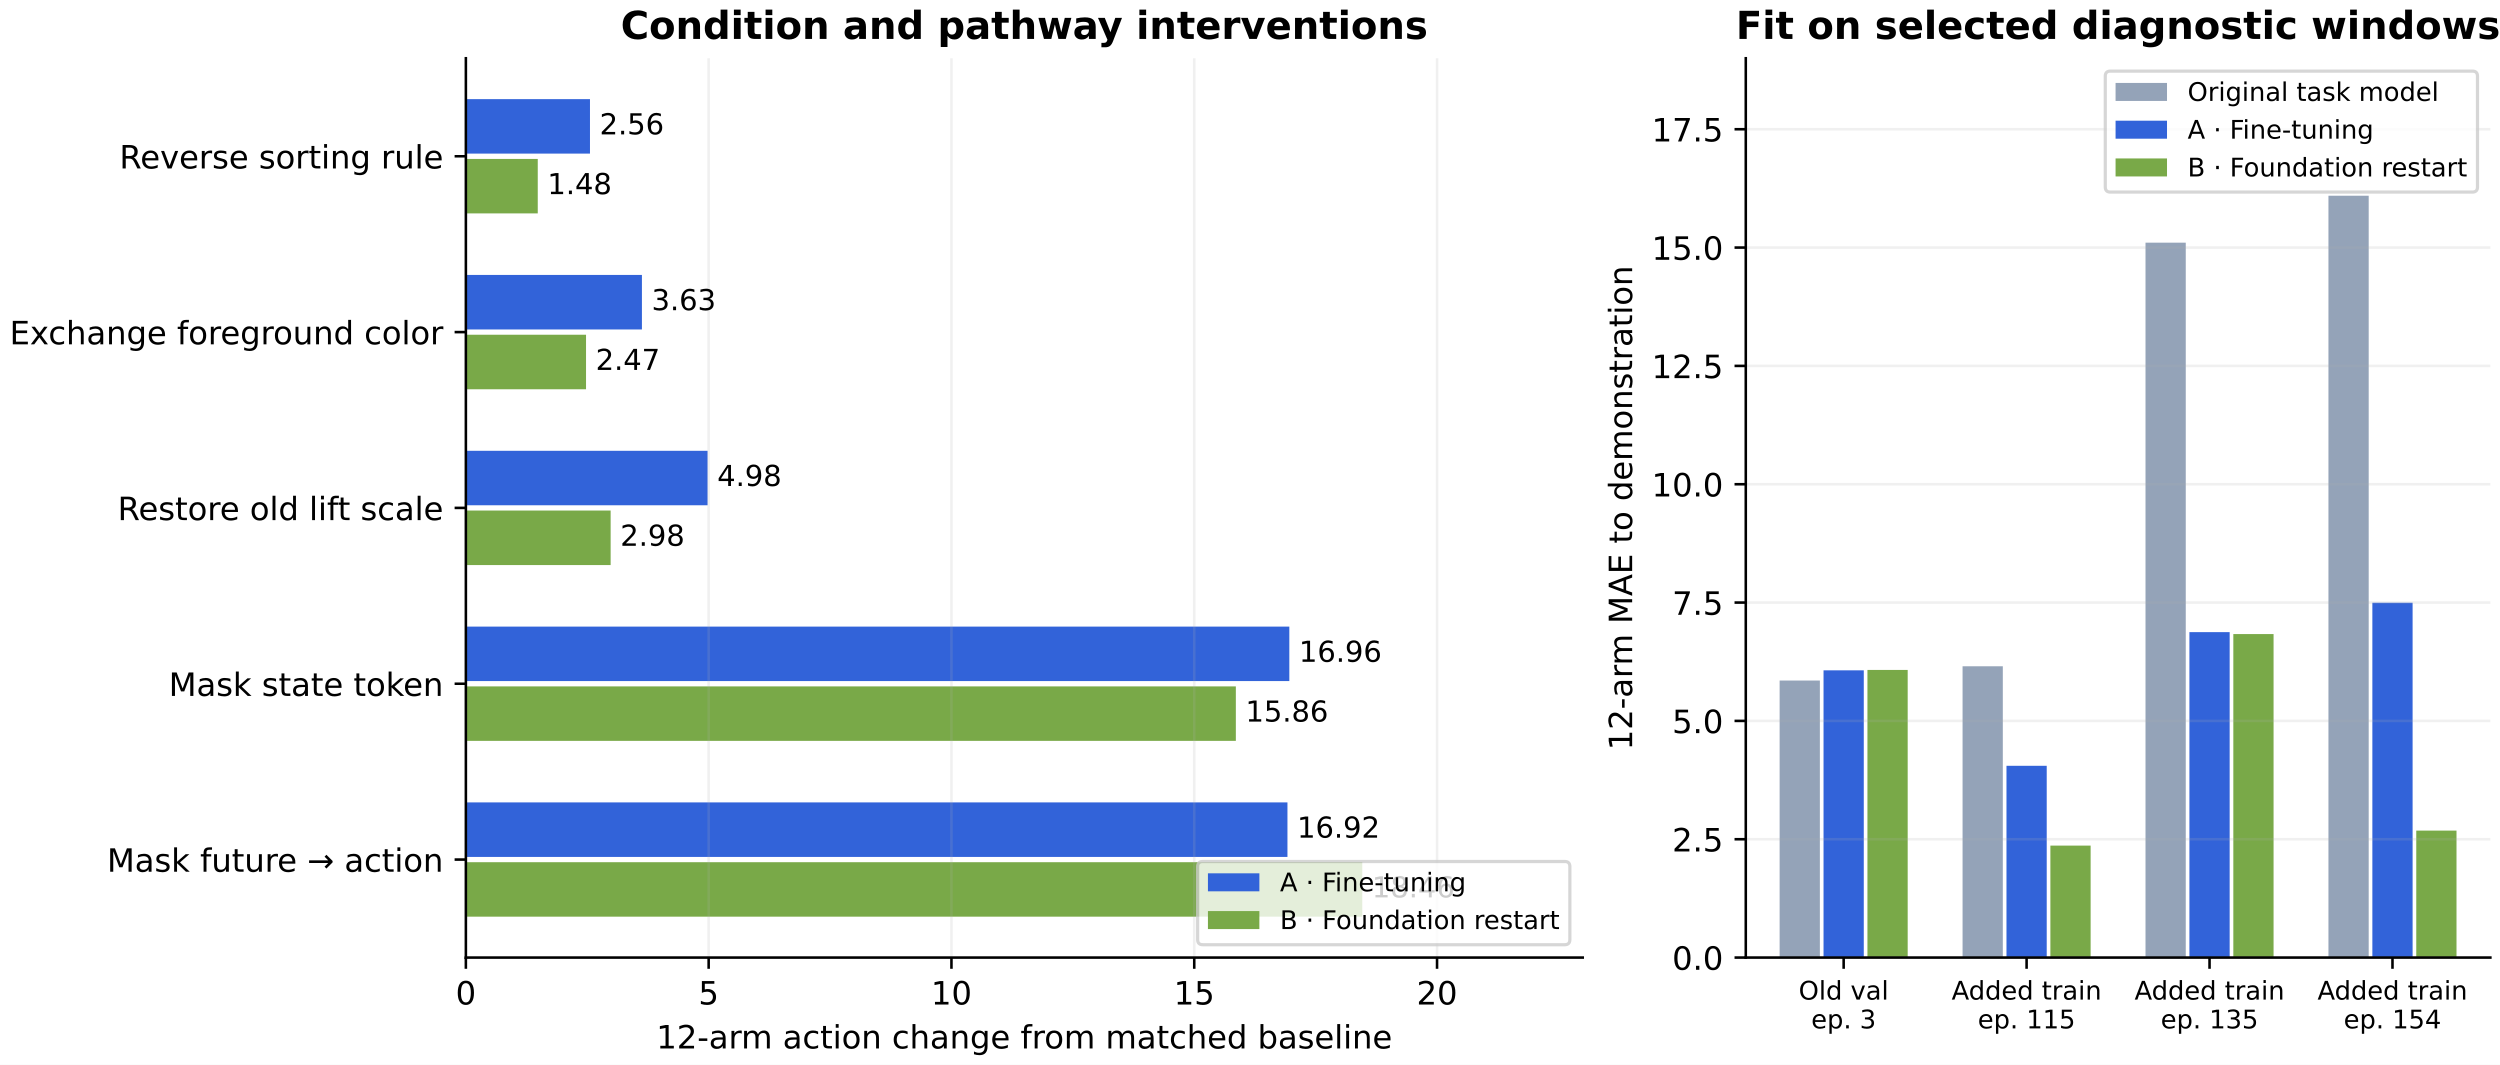
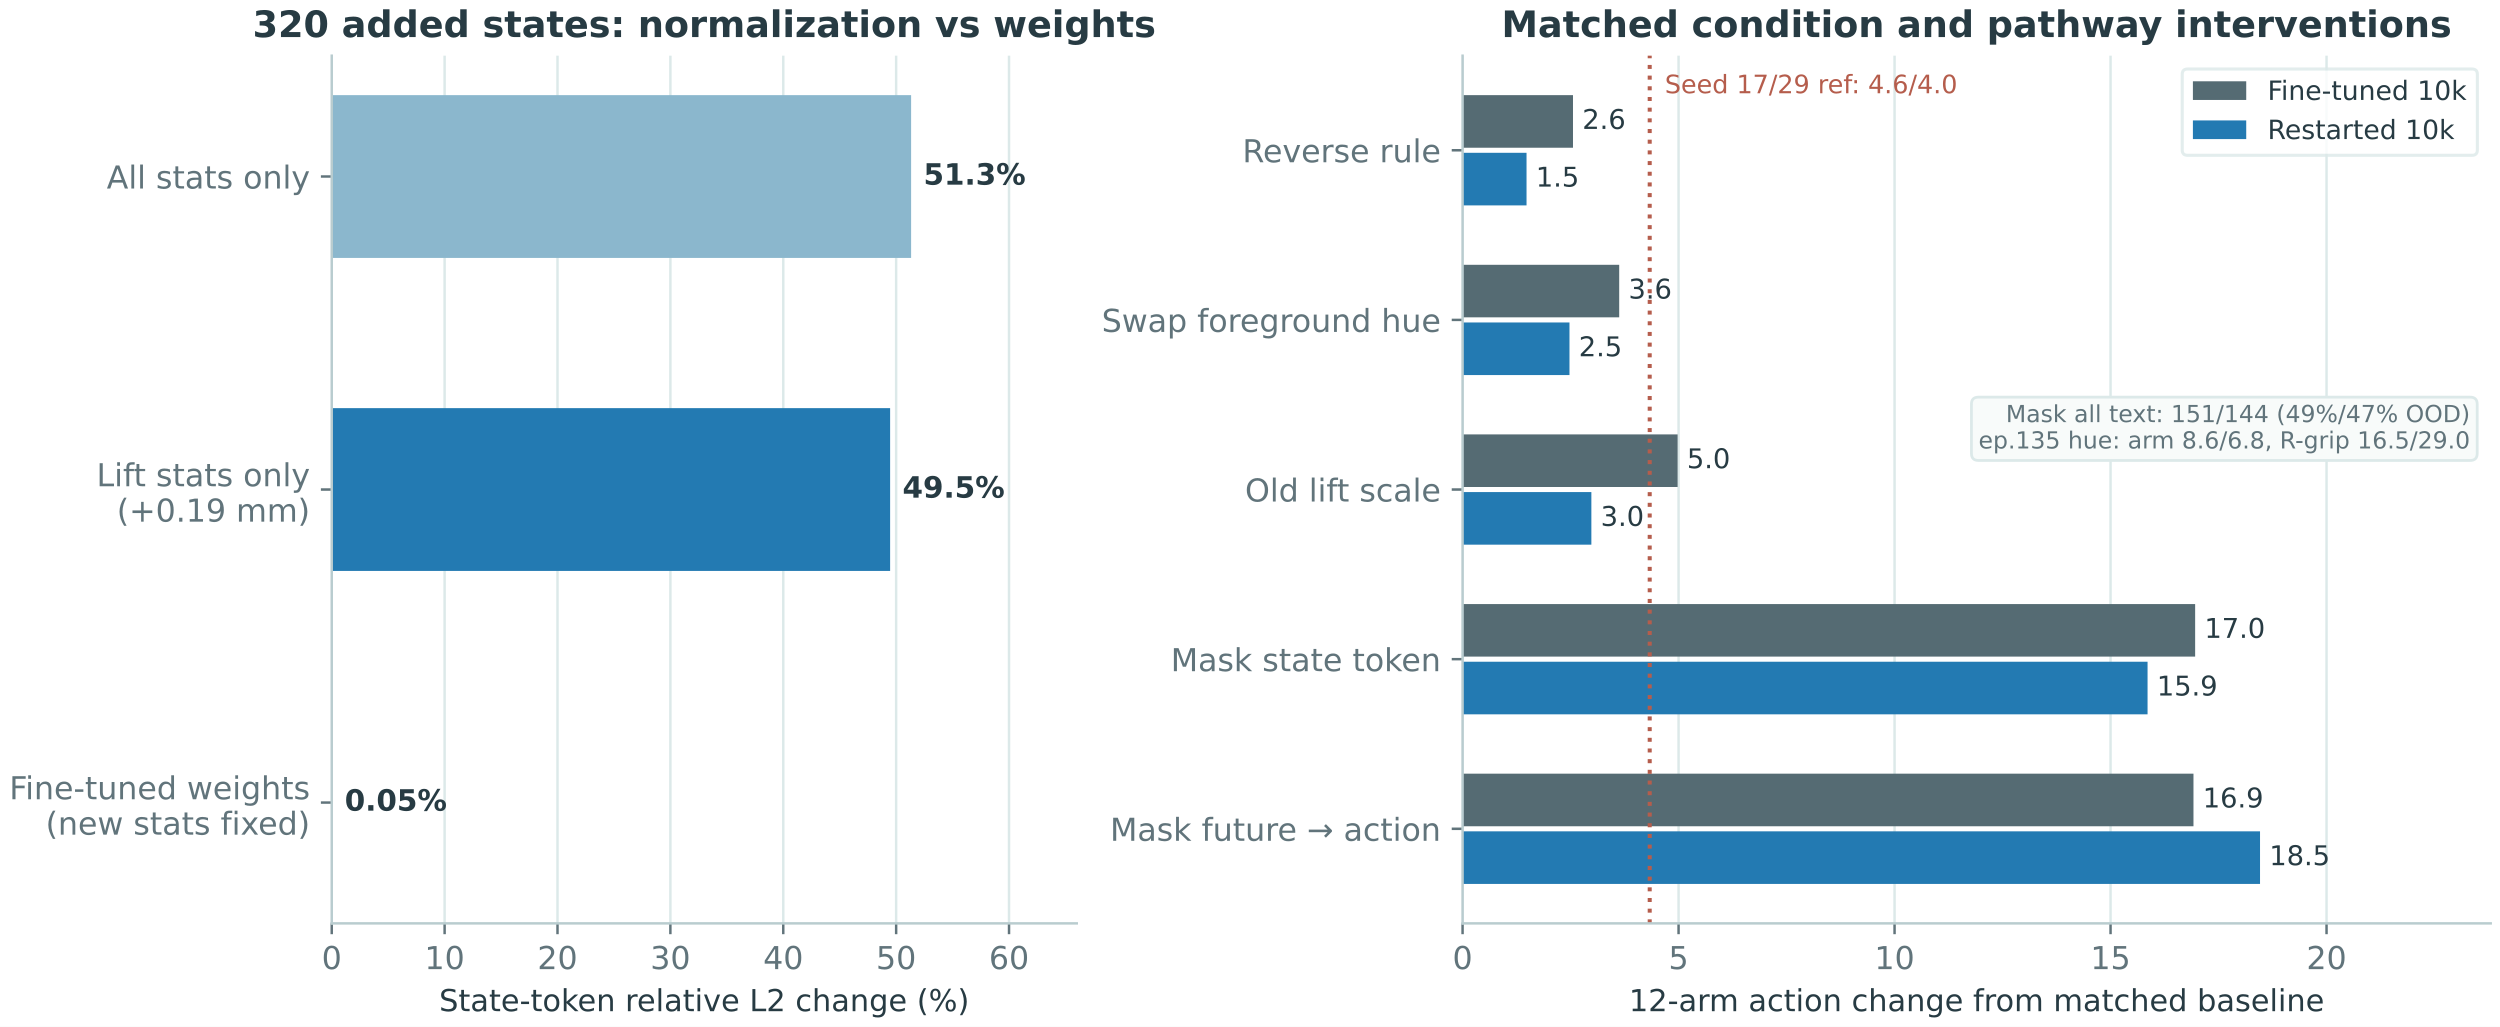
- <svg xmlns="http://www.w3.org/2000/svg" xmlns:xlink="http://www.w3.org/1999/xlink" width="777.6pt" height="331.2pt" viewBox="0 0 777.6 331.2" version="1.1">
+ <svg xmlns="http://www.w3.org/2000/svg" xmlns:xlink="http://www.w3.org/1999/xlink" width="806.4pt" height="331.2pt" viewBox="0 0 806.4 331.2" version="1.1">
  <defs>
    <style type="text/css">*{stroke-linejoin: round; stroke-linecap: butt}</style>
  </defs>
  <g id="figure_1">
    <g id="patch_1">
-       <path d="M 0 331.2  L 777.6 331.2  L 777.6 0  L 0 0  z " style="fill: #ffffff" />
+       <path d="M 0 331.2  L 806.4 331.2  L 806.4 0  L 0 0  z " style="fill: #ffffff" />
    </g>
    <g id="axes_1">
      <g id="patch_2">
-         <path d="M 144.902 297.844  L 492.289 297.844  L 492.289 18.118  L 144.902 18.118  z " style="fill: #ffffff" />
-       </g>
-       <g id="patch_3">
-         <path d="M 144.902 30.833  L 183.506 30.833  L 183.506 47.786  L 144.902 47.786  z " clip-path="url(#p7e2353324a)" style="fill: #3263d9" />
-       </g>
-       <g id="patch_4">
-         <path d="M 144.902 85.52  L 199.664 85.52  L 199.664 102.473  L 144.902 102.473  z " clip-path="url(#p7e2353324a)" style="fill: #3263d9" />
-       </g>
-       <g id="patch_5">
-         <path d="M 144.902 140.208  L 220.087 140.208  L 220.087 157.161  L 144.902 157.161  z " clip-path="url(#p7e2353324a)" style="fill: #3263d9" />
-       </g>
-       <g id="patch_6">
-         <path d="M 144.902 194.895  L 401.033 194.895  L 401.033 211.848  L 144.902 211.848  z " clip-path="url(#p7e2353324a)" style="fill: #3263d9" />
-       </g>
-       <g id="patch_7">
-         <path d="M 144.902 249.582  L 400.45 249.582  L 400.45 266.535  L 144.902 266.535  z " clip-path="url(#p7e2353324a)" style="fill: #3263d9" />
-       </g>
-       <g id="patch_8">
-         <path d="M 144.902 49.427  L 167.266 49.427  L 167.266 66.38  L 144.902 66.38  z " clip-path="url(#p7e2353324a)" style="fill: #79a948" />
-       </g>
-       <g id="patch_9">
-         <path d="M 144.902 104.114  L 182.279 104.114  L 182.279 121.067  L 144.902 121.067  z " clip-path="url(#p7e2353324a)" style="fill: #79a948" />
-       </g>
-       <g id="patch_10">
-         <path d="M 144.902 158.801  L 189.932 158.801  L 189.932 175.754  L 144.902 175.754  z " clip-path="url(#p7e2353324a)" style="fill: #79a948" />
-       </g>
-       <g id="patch_11">
-         <path d="M 144.902 213.488  L 384.398 213.488  L 384.398 230.442  L 144.902 230.442  z " clip-path="url(#p7e2353324a)" style="fill: #79a948" />
-       </g>
-       <g id="patch_12">
-         <path d="M 144.902 268.176  L 423.719 268.176  L 423.719 285.129  L 144.902 285.129  z " clip-path="url(#p7e2353324a)" style="fill: #79a948" />
+         <path d="M 107.005 297.844  L 347.318 297.844  L 347.318 17.966  L 107.005 17.966  z " style="fill: #ffffff" />
      </g>
      <g id="matplotlib.axis_1">
        <g id="xtick_1">
          <g id="line2d_1">
-             <path d="M 144.902 297.844  L 144.902 18.118  " clip-path="url(#p7e2353324a)" style="fill: none; stroke: #b0b0b0; stroke-opacity: 0.18; stroke-width: 0.8; stroke-linecap: square" />
+             <path d="M 107.005 297.844  L 107.005 17.966  " clip-path="url(#p0287f10026)" style="fill: none; stroke: #dce9e9; stroke-width: 0.8; stroke-linecap: square" />
          </g>
          <g id="line2d_2">
            <defs>
-               <path id="m58dc467df3" d="M 0 0  L 0 3.5  " style="stroke: #000000; stroke-width: 0.8" />
+               <path id="md376226e51" d="M 0 0  L 0 3.5  " style="stroke: #61747b; stroke-width: 0.8" />
            </defs>
            <g>
-               <use xlink:href="#m58dc467df3" x="144.902" y="297.844" style="stroke: #000000; stroke-width: 0.8" />
+               <use xlink:href="#md376226e51" x="107.005" y="297.844" style="fill: #61747b; stroke: #61747b; stroke-width: 0.8" />
            </g>
          </g>
          <g id="text_1">
-             <text style="font-size: 10px; font-family: 'DejaVu Sans'; text-anchor: middle" x="144.902" y="312.442" transform="rotate(-0 144.9018 312.4419)">0</text>
+             <text style="font-size: 10.2px; font-family: 'DejaVu Sans'; text-anchor: middle; fill: #61747b" x="107.005" y="312.594" transform="rotate(-0 107.0054 312.5939)">0</text>
          </g>
        </g>
        <g id="xtick_2">
          <g id="line2d_3">
-             <path d="M 220.421 297.844  L 220.421 18.118  " clip-path="url(#p7e2353324a)" style="fill: none; stroke: #b0b0b0; stroke-opacity: 0.18; stroke-width: 0.8; stroke-linecap: square" />
+             <path d="M 143.416 297.844  L 143.416 17.966  " clip-path="url(#p0287f10026)" style="fill: none; stroke: #dce9e9; stroke-width: 0.8; stroke-linecap: square" />
          </g>
          <g id="line2d_4">
            <g>
-               <use xlink:href="#m58dc467df3" x="220.421" y="297.844" style="stroke: #000000; stroke-width: 0.8" />
+               <use xlink:href="#md376226e51" x="143.416" y="297.844" style="fill: #61747b; stroke: #61747b; stroke-width: 0.8" />
            </g>
          </g>
          <g id="text_2">
-             <text style="font-size: 10px; font-family: 'DejaVu Sans'; text-anchor: middle" x="220.421" y="312.442" transform="rotate(-0 220.4207 312.4419)">5</text>
+             <text style="font-size: 10.2px; font-family: 'DejaVu Sans'; text-anchor: middle; fill: #61747b" x="143.416" y="312.594" transform="rotate(-0 143.4164 312.5939)">10</text>
          </g>
        </g>
        <g id="xtick_3">
          <g id="line2d_5">
-             <path d="M 295.94 297.844  L 295.94 18.118  " clip-path="url(#p7e2353324a)" style="fill: none; stroke: #b0b0b0; stroke-opacity: 0.18; stroke-width: 0.8; stroke-linecap: square" />
+             <path d="M 179.827 297.844  L 179.827 17.966  " clip-path="url(#p0287f10026)" style="fill: none; stroke: #dce9e9; stroke-width: 0.8; stroke-linecap: square" />
          </g>
          <g id="line2d_6">
            <g>
-               <use xlink:href="#m58dc467df3" x="295.94" y="297.844" style="stroke: #000000; stroke-width: 0.8" />
+               <use xlink:href="#md376226e51" x="179.827" y="297.844" style="fill: #61747b; stroke: #61747b; stroke-width: 0.8" />
            </g>
          </g>
          <g id="text_3">
-             <text style="font-size: 10px; font-family: 'DejaVu Sans'; text-anchor: middle" x="295.94" y="312.442" transform="rotate(-0 295.9396 312.4419)">10</text>
+             <text style="font-size: 10.2px; font-family: 'DejaVu Sans'; text-anchor: middle; fill: #61747b" x="179.827" y="312.594" transform="rotate(-0 179.8273 312.5939)">20</text>
          </g>
        </g>
        <g id="xtick_4">
          <g id="line2d_7">
-             <path d="M 371.458 297.844  L 371.458 18.118  " clip-path="url(#p7e2353324a)" style="fill: none; stroke: #b0b0b0; stroke-opacity: 0.18; stroke-width: 0.8; stroke-linecap: square" />
+             <path d="M 216.238 297.844  L 216.238 17.966  " clip-path="url(#p0287f10026)" style="fill: none; stroke: #dce9e9; stroke-width: 0.8; stroke-linecap: square" />
          </g>
          <g id="line2d_8">
            <g>
-               <use xlink:href="#m58dc467df3" x="371.458" y="297.844" style="stroke: #000000; stroke-width: 0.8" />
+               <use xlink:href="#md376226e51" x="216.238" y="297.844" style="fill: #61747b; stroke: #61747b; stroke-width: 0.8" />
            </g>
          </g>
          <g id="text_4">
-             <text style="font-size: 10px; font-family: 'DejaVu Sans'; text-anchor: middle" x="371.458" y="312.442" transform="rotate(-0 371.4585 312.4419)">15</text>
+             <text style="font-size: 10.2px; font-family: 'DejaVu Sans'; text-anchor: middle; fill: #61747b" x="216.238" y="312.594" transform="rotate(-0 216.2383 312.5939)">30</text>
          </g>
        </g>
        <g id="xtick_5">
          <g id="line2d_9">
-             <path d="M 446.977 297.844  L 446.977 18.118  " clip-path="url(#p7e2353324a)" style="fill: none; stroke: #b0b0b0; stroke-opacity: 0.18; stroke-width: 0.8; stroke-linecap: square" />
+             <path d="M 252.649 297.844  L 252.649 17.966  " clip-path="url(#p0287f10026)" style="fill: none; stroke: #dce9e9; stroke-width: 0.8; stroke-linecap: square" />
          </g>
          <g id="line2d_10">
            <g>
-               <use xlink:href="#m58dc467df3" x="446.977" y="297.844" style="stroke: #000000; stroke-width: 0.8" />
+               <use xlink:href="#md376226e51" x="252.649" y="297.844" style="fill: #61747b; stroke: #61747b; stroke-width: 0.8" />
            </g>
          </g>
          <g id="text_5">
-             <text style="font-size: 10px; font-family: 'DejaVu Sans'; text-anchor: middle" x="446.977" y="312.442" transform="rotate(-0 446.9774 312.4419)">20</text>
-           </g>
-         </g>
-         <g id="text_6">
-           <text style="font-size: 10px; font-family: 'DejaVu Sans'; text-anchor: middle" x="318.595" y="326.12" transform="rotate(-0 318.5953 326.1201)">12-arm action change from matched baseline</text>
+             <text style="font-size: 10.2px; font-family: 'DejaVu Sans'; text-anchor: middle; fill: #61747b" x="252.649" y="312.594" transform="rotate(-0 252.6493 312.5939)">40</text>
+           </g>
+         </g>
+         <g id="xtick_6">
+           <g id="line2d_11">
+             <path d="M 289.06 297.844  L 289.06 17.966  " clip-path="url(#p0287f10026)" style="fill: none; stroke: #dce9e9; stroke-width: 0.8; stroke-linecap: square" />
+           </g>
+           <g id="line2d_12">
+             <g>
+               <use xlink:href="#md376226e51" x="289.06" y="297.844" style="fill: #61747b; stroke: #61747b; stroke-width: 0.8" />
+             </g>
+           </g>
+           <g id="text_6">
+             <text style="font-size: 10.2px; font-family: 'DejaVu Sans'; text-anchor: middle; fill: #61747b" x="289.06" y="312.594" transform="rotate(-0 289.0602 312.5939)">50</text>
+           </g>
+         </g>
+         <g id="xtick_7">
+           <g id="line2d_13">
+             <path d="M 325.471 297.844  L 325.471 17.966  " clip-path="url(#p0287f10026)" style="fill: none; stroke: #dce9e9; stroke-width: 0.8; stroke-linecap: square" />
+           </g>
+           <g id="line2d_14">
+             <g>
+               <use xlink:href="#md376226e51" x="325.471" y="297.844" style="fill: #61747b; stroke: #61747b; stroke-width: 0.8" />
+             </g>
+           </g>
+           <g id="text_7">
+             <text style="font-size: 10.2px; font-family: 'DejaVu Sans'; text-anchor: middle; fill: #61747b" x="325.471" y="312.594" transform="rotate(-0 325.4712 312.5939)">60</text>
+           </g>
+         </g>
+         <g id="text_8">
+           <text style="font-size: 9.8px; font-family: 'DejaVu Sans'; text-anchor: middle; fill: #273b43" x="227.162" y="326.162" transform="rotate(-0 227.1616 326.1617)">State-token relative L2 change (%)</text>
        </g>
      </g>
      <g id="matplotlib.axis_2">
        <g id="ytick_1">
-           <g id="line2d_11">
+           <g id="line2d_15">
            <defs>
-               <path id="m3f014391e1" d="M 0 0  L -3.5 0  " style="stroke: #000000; stroke-width: 0.8" />
+               <path id="me3fcd1e3ad" d="M 0 0  L -3.5 0  " style="stroke: #61747b; stroke-width: 0.8" />
            </defs>
            <g>
-               <use xlink:href="#m3f014391e1" x="144.902" y="48.606" style="stroke: #000000; stroke-width: 0.8" />
-             </g>
-           </g>
-           <g id="text_7">
-             <text style="font-size: 10px; font-family: 'DejaVu Sans'; text-anchor: end" x="137.902" y="52.406" transform="rotate(-0 137.9018 52.40571)">Reverse sorting rule</text>
+               <use xlink:href="#me3fcd1e3ad" x="107.005" y="56.939" style="fill: #61747b; stroke: #61747b; stroke-width: 0.8" />
+             </g>
+           </g>
+           <g id="text_9">
+             <text style="font-size: 10.2px; font-family: 'DejaVu Sans'; text-anchor: end; fill: #61747b" x="100.005" y="60.814" transform="rotate(-0 100.0054 60.81439)">All stats only</text>
          </g>
        </g>
        <g id="ytick_2">
-           <g id="line2d_12">
-             <g>
-               <use xlink:href="#m3f014391e1" x="144.902" y="103.294" style="stroke: #000000; stroke-width: 0.8" />
-             </g>
-           </g>
-           <g id="text_8">
-             <text style="font-size: 10px; font-family: 'DejaVu Sans'; text-anchor: end" x="137.902" y="107.093" transform="rotate(-0 137.9018 107.0929)">Exchange foreground color</text>
+           <g id="line2d_16">
+             <g>
+               <use xlink:href="#me3fcd1e3ad" x="107.005" y="157.905" style="fill: #61747b; stroke: #61747b; stroke-width: 0.8" />
+             </g>
+           </g>
+           <g id="text_10">
+             <text style="font-size: 10.2px; font-family: 'DejaVu Sans'; fill: #61747b" transform="translate(31.14268 156.8443)">Lift stats only</text>
+             <text style="font-size: 10.2px; font-family: 'DejaVu Sans'; fill: #61747b" transform="translate(37.67546 168.2661)">(+0.19 mm)</text>
          </g>
        </g>
        <g id="ytick_3">
-           <g id="line2d_13">
-             <g>
-               <use xlink:href="#m3f014391e1" x="144.902" y="157.981" style="stroke: #000000; stroke-width: 0.8" />
-             </g>
-           </g>
-           <g id="text_9">
-             <text style="font-size: 10px; font-family: 'DejaVu Sans'; text-anchor: end" x="137.902" y="161.78" transform="rotate(-0 137.9018 161.7802)">Restore old lift scale</text>
-           </g>
-         </g>
-         <g id="ytick_4">
-           <g id="line2d_14">
-             <g>
-               <use xlink:href="#m3f014391e1" x="144.902" y="212.668" style="stroke: #000000; stroke-width: 0.8" />
-             </g>
-           </g>
-           <g id="text_10">
-             <text style="font-size: 10px; font-family: 'DejaVu Sans'; text-anchor: end" x="137.902" y="216.467" transform="rotate(-0 137.9018 216.4674)">Mask state token</text>
-           </g>
-         </g>
-         <g id="ytick_5">
-           <g id="line2d_15">
-             <g>
-               <use xlink:href="#m3f014391e1" x="144.902" y="267.355" style="stroke: #000000; stroke-width: 0.8" />
+           <g id="line2d_17">
+             <g>
+               <use xlink:href="#me3fcd1e3ad" x="107.005" y="258.871" style="fill: #61747b; stroke: #61747b; stroke-width: 0.8" />
            </g>
          </g>
          <g id="text_11">
-             <text style="font-size: 10px; font-family: 'DejaVu Sans'; text-anchor: end" x="137.902" y="271.155" transform="rotate(-0 137.9018 271.1546)">Mask future → action</text>
-           </g>
-         </g>
-       </g>
-       <g id="patch_13">
-         <path d="M 144.902 297.844  L 144.902 18.118  " style="fill: none; stroke: #000000; stroke-width: 0.8; stroke-linejoin: miter; stroke-linecap: square" />
-       </g>
-       <g id="patch_14">
-         <path d="M 144.902 297.844  L 492.289 297.844  " style="fill: none; stroke: #000000; stroke-width: 0.8; stroke-linejoin: miter; stroke-linecap: square" />
+             <text style="font-size: 10.2px; font-family: 'DejaVu Sans'; fill: #61747b" transform="translate(3.00024 257.8101)">Fine-tuned weights</text>
+             <text style="font-size: 10.2px; font-family: 'DejaVu Sans'; fill: #61747b" transform="translate(14.71111 269.2319)">(new stats fixed)</text>
+           </g>
+         </g>
+       </g>
+       <g id="patch_3">
+         <path d="M 107.005 30.688  L 293.887 30.688  L 293.887 83.19  L 107.005 83.19  z " clip-path="url(#p0287f10026)" style="fill: #8bb7cd" />
+       </g>
+       <g id="patch_4">
+         <path d="M 107.005 131.654  L 287.117 131.654  L 287.117 184.156  L 107.005 184.156  z " clip-path="url(#p0287f10026)" style="fill: #237ab2" />
+       </g>
+       <g id="patch_5">
+         <path d="M 107.005 232.62  L 107.197 232.62  L 107.197 285.122  L 107.005 285.122  z " clip-path="url(#p0287f10026)" style="fill: #95a8ae" />
+       </g>
+       <g id="patch_6">
+         <path d="M 107.005 297.844  L 107.005 17.966  " style="fill: none; stroke: #b9cccf; stroke-width: 0.8; stroke-linejoin: miter; stroke-linecap: square" />
+       </g>
+       <g id="patch_7">
+         <path d="M 107.005 297.844  L 347.318 297.844  " style="fill: none; stroke: #b9cccf; stroke-width: 0.8; stroke-linejoin: miter; stroke-linecap: square" />
      </g>
      <g id="text_12">
-         <text style="font-size: 9px; font-family: 'DejaVu Sans'; text-anchor: start" x="186.506" y="41.793" transform="rotate(-0 186.5065 41.7931)">2.56</text>
+         <text style="font-weight: 600; font-size: 9.5px; font-family: 'DejaVu Sans'; text-anchor: start; fill: #273b43" x="297.887" y="59.561" transform="rotate(-0 297.8868 59.56059)">51.3%</text>
      </g>
      <g id="text_13">
-         <text style="font-size: 9px; font-family: 'DejaVu Sans'; text-anchor: start" x="202.664" y="96.48" transform="rotate(-0 202.6643 96.48032)">3.63</text>
+         <text style="font-weight: 600; font-size: 9.5px; font-family: 'DejaVu Sans'; text-anchor: start; fill: #273b43" x="291.117" y="160.526" transform="rotate(-0 291.1168 160.5264)">49.5%</text>
      </g>
      <g id="text_14">
-         <text style="font-size: 9px; font-family: 'DejaVu Sans'; text-anchor: start" x="223.087" y="151.168" transform="rotate(-0 223.0873 151.1675)">4.98</text>
+         <text style="font-weight: 600; font-size: 9.5px; font-family: 'DejaVu Sans'; text-anchor: start; fill: #273b43" x="111.197" y="261.492" transform="rotate(-0 111.1971 261.4921)">0.05%</text>
      </g>
      <g id="text_15">
-         <text style="font-size: 9px; font-family: 'DejaVu Sans'; text-anchor: start" x="404.033" y="205.855" transform="rotate(-0 404.0334 205.8548)">16.96</text>
-       </g>
-       <g id="text_16">
-         <text style="font-size: 9px; font-family: 'DejaVu Sans'; text-anchor: start" x="403.45" y="260.542" transform="rotate(-0 403.4498 260.542)">16.92</text>
-       </g>
-       <g id="text_17">
-         <text style="font-size: 9px; font-family: 'DejaVu Sans'; text-anchor: start" x="170.266" y="60.387" transform="rotate(-0 170.2661 60.38676)">1.48</text>
-       </g>
-       <g id="text_18">
-         <text style="font-size: 9px; font-family: 'DejaVu Sans'; text-anchor: start" x="185.279" y="115.074" transform="rotate(-0 185.2795 115.074)">2.47</text>
-       </g>
-       <g id="text_19">
-         <text style="font-size: 9px; font-family: 'DejaVu Sans'; text-anchor: start" x="192.932" y="169.761" transform="rotate(-0 192.9316 169.7612)">2.98</text>
-       </g>
-       <g id="text_20">
-         <text style="font-size: 9px; font-family: 'DejaVu Sans'; text-anchor: start" x="387.398" y="224.448" transform="rotate(-0 387.3982 224.4484)">15.86</text>
-       </g>
-       <g id="text_21">
-         <text style="font-size: 9px; font-family: 'DejaVu Sans'; text-anchor: start" x="426.719" y="279.136" transform="rotate(-0 426.7195 279.1356)">18.46</text>
-       </g>
-       <g id="text_22">
-         <text style="font-weight: 600; font-size: 12px; font-family: 'DejaVu Sans'; text-anchor: middle" x="318.595" y="12.118" transform="rotate(-0 318.5953 12.11837)">Condition and pathway interventions</text>
-       </g>
-       <g id="legend_1">
-         <g id="patch_15">
-           <path d="M 374.116 293.844  L 486.689 293.844  Q 488.289 293.844 488.289 292.244  L 488.289 269.559  Q 488.289 267.959 486.689 267.959  L 374.116 267.959  Q 372.516 267.959 372.516 269.559  L 372.516 292.244  Q 372.516 293.844 374.116 293.844  z " style="fill: #ffffff; opacity: 0.8; stroke: #cccccc; stroke-linejoin: miter" />
-         </g>
-         <g id="patch_16">
-           <path d="M 375.716 277.237  L 391.716 277.237  L 391.716 271.637  L 375.716 271.637  z " style="fill: #3263d9" />
-         </g>
-         <g id="text_23">
-           <text style="font-size: 8px; font-family: 'DejaVu Sans'; text-anchor: start" x="398.116" y="277.237" transform="rotate(-0 398.1162 277.2373)">A · Fine-tuning</text>
-         </g>
-         <g id="patch_17">
-           <path d="M 375.716 288.98  L 391.716 288.98  L 391.716 283.38  L 375.716 283.38  z " style="fill: #79a948" />
-         </g>
-         <g id="text_24">
-           <text style="font-size: 8px; font-family: 'DejaVu Sans'; text-anchor: start" x="398.116" y="288.98" transform="rotate(-0 398.1162 288.9798)">B · Foundation restart</text>
-         </g>
+         <text style="font-weight: 600; font-size: 11.8px; font-family: 'DejaVu Sans'; text-anchor: middle; fill: #273b43" x="227.162" y="11.966" transform="rotate(-0 227.1616 11.9664)">320 added states: normalization vs weights</text>
      </g>
    </g>
    <g id="axes_2">
-       <g id="patch_18">
-         <path d="M 543.008 297.844  L 774.6 297.844  L 774.6 18.118  L 543.008 18.118  z " style="fill: #ffffff" />
-       </g>
-       <g id="patch_19">
-         <path d="M 553.535 297.844  L 566.054 297.844  L 566.054 211.681  L 553.535 211.681  z " clip-path="url(#pac7761ee1b)" style="fill: #94a3b8" />
-       </g>
-       <g id="patch_20">
-         <path d="M 610.437 297.844  L 622.956 297.844  L 622.956 207.238  L 610.437 207.238  z " clip-path="url(#pac7761ee1b)" style="fill: #94a3b8" />
-       </g>
-       <g id="patch_21">
-         <path d="M 667.339 297.844  L 679.858 297.844  L 679.858 75.47  L 667.339 75.47  z " clip-path="url(#pac7761ee1b)" style="fill: #94a3b8" />
-       </g>
-       <g id="patch_22">
-         <path d="M 724.241 297.844  L 736.76 297.844  L 736.76 60.875  L 724.241 60.875  z " clip-path="url(#pac7761ee1b)" style="fill: #94a3b8" />
-       </g>
-       <g id="patch_23">
-         <path d="M 567.192 297.844  L 579.71 297.844  L 579.71 208.503  L 567.192 208.503  z " clip-path="url(#pac7761ee1b)" style="fill: #3263d9" />
-       </g>
-       <g id="patch_24">
-         <path d="M 624.094 297.844  L 636.612 297.844  L 636.612 238.198  L 624.094 238.198  z " clip-path="url(#pac7761ee1b)" style="fill: #3263d9" />
-       </g>
-       <g id="patch_25">
-         <path d="M 680.996 297.844  L 693.514 297.844  L 693.514 196.621  L 680.996 196.621  z " clip-path="url(#pac7761ee1b)" style="fill: #3263d9" />
-       </g>
-       <g id="patch_26">
-         <path d="M 737.898 297.844  L 750.416 297.844  L 750.416 187.471  L 737.898 187.471  z " clip-path="url(#pac7761ee1b)" style="fill: #3263d9" />
-       </g>
-       <g id="patch_27">
-         <path d="M 580.848 297.844  L 593.367 297.844  L 593.367 208.373  L 580.848 208.373  z " clip-path="url(#pac7761ee1b)" style="fill: #79a948" />
-       </g>
-       <g id="patch_28">
-         <path d="M 637.75 297.844  L 650.269 297.844  L 650.269 263.016  L 637.75 263.016  z " clip-path="url(#pac7761ee1b)" style="fill: #79a948" />
-       </g>
-       <g id="patch_29">
-         <path d="M 694.652 297.844  L 707.171 297.844  L 707.171 197.214  L 694.652 197.214  z " clip-path="url(#pac7761ee1b)" style="fill: #79a948" />
-       </g>
-       <g id="patch_30">
-         <path d="M 751.554 297.844  L 764.073 297.844  L 764.073 258.355  L 751.554 258.355  z " clip-path="url(#pac7761ee1b)" style="fill: #79a948" />
+       <g id="patch_8">
+         <path d="M 471.769 297.844  L 803.4 297.844  L 803.4 17.966  L 471.769 17.966  z " style="fill: #ffffff" />
      </g>
      <g id="matplotlib.axis_3">
-         <g id="xtick_6">
-           <g id="line2d_16">
-             <g>
-               <use xlink:href="#m58dc467df3" x="573.451" y="297.844" style="stroke: #000000; stroke-width: 0.8" />
-             </g>
-           </g>
-           <g id="text_25">
-             <text style="font-size: 8px; font-family: 'DejaVu Sans'" transform="translate(559.4504 310.9223)">Old val</text>
-             <text style="font-size: 8px; font-family: 'DejaVu Sans'" transform="translate(563.3629 319.8805)">ep. 3</text>
-           </g>
-         </g>
-         <g id="xtick_7">
-           <g id="line2d_17">
-             <g>
-               <use xlink:href="#m58dc467df3" x="630.353" y="297.844" style="stroke: #000000; stroke-width: 0.8" />
-             </g>
-           </g>
-           <g id="text_26">
-             <text style="font-size: 8px; font-family: 'DejaVu Sans'" transform="translate(607.0262 310.9223)">Added train</text>
-             <text style="font-size: 8px; font-family: 'DejaVu Sans'" transform="translate(615.175 319.8805)">ep. 115</text>
-           </g>
-         </g>
        <g id="xtick_8">
          <g id="line2d_18">
-             <g>
-               <use xlink:href="#m58dc467df3" x="687.255" y="297.844" style="stroke: #000000; stroke-width: 0.8" />
-             </g>
-           </g>
-           <g id="text_27">
-             <text style="font-size: 8px; font-family: 'DejaVu Sans'" transform="translate(663.9283 310.9223)">Added train</text>
-             <text style="font-size: 8px; font-family: 'DejaVu Sans'" transform="translate(672.077 319.8805)">ep. 135</text>
+             <path d="M 471.769 297.844  L 471.769 17.966  " clip-path="url(#p3d9e2460e8)" style="fill: none; stroke: #dce9e9; stroke-width: 0.8; stroke-linecap: square" />
+           </g>
+           <g id="line2d_19">
+             <g>
+               <use xlink:href="#md376226e51" x="471.769" y="297.844" style="fill: #61747b; stroke: #61747b; stroke-width: 0.8" />
+             </g>
+           </g>
+           <g id="text_16">
+             <text style="font-size: 10.2px; font-family: 'DejaVu Sans'; text-anchor: middle; fill: #61747b" x="471.769" y="312.594" transform="rotate(-0 471.7688 312.5939)">0</text>
          </g>
        </g>
        <g id="xtick_9">
-           <g id="line2d_19">
-             <g>
-               <use xlink:href="#m58dc467df3" x="744.157" y="297.844" style="stroke: #000000; stroke-width: 0.8" />
-             </g>
-           </g>
-           <g id="text_28">
-             <text style="font-size: 8px; font-family: 'DejaVu Sans'" transform="translate(720.8303 310.9223)">Added train</text>
-             <text style="font-size: 8px; font-family: 'DejaVu Sans'" transform="translate(728.979 319.8805)">ep. 154</text>
-           </g>
+           <g id="line2d_20">
+             <path d="M 541.439 297.844  L 541.439 17.966  " clip-path="url(#p3d9e2460e8)" style="fill: none; stroke: #dce9e9; stroke-width: 0.8; stroke-linecap: square" />
+           </g>
+           <g id="line2d_21">
+             <g>
+               <use xlink:href="#md376226e51" x="541.439" y="297.844" style="fill: #61747b; stroke: #61747b; stroke-width: 0.8" />
+             </g>
+           </g>
+           <g id="text_17">
+             <text style="font-size: 10.2px; font-family: 'DejaVu Sans'; text-anchor: middle; fill: #61747b" x="541.439" y="312.594" transform="rotate(-0 541.4391 312.5939)">5</text>
+           </g>
+         </g>
+         <g id="xtick_10">
+           <g id="line2d_22">
+             <path d="M 611.11 297.844  L 611.11 17.966  " clip-path="url(#p3d9e2460e8)" style="fill: none; stroke: #dce9e9; stroke-width: 0.8; stroke-linecap: square" />
+           </g>
+           <g id="line2d_23">
+             <g>
+               <use xlink:href="#md376226e51" x="611.11" y="297.844" style="fill: #61747b; stroke: #61747b; stroke-width: 0.8" />
+             </g>
+           </g>
+           <g id="text_18">
+             <text style="font-size: 10.2px; font-family: 'DejaVu Sans'; text-anchor: middle; fill: #61747b" x="611.11" y="312.594" transform="rotate(-0 611.1095 312.5939)">10</text>
+           </g>
+         </g>
+         <g id="xtick_11">
+           <g id="line2d_24">
+             <path d="M 680.78 297.844  L 680.78 17.966  " clip-path="url(#p3d9e2460e8)" style="fill: none; stroke: #dce9e9; stroke-width: 0.8; stroke-linecap: square" />
+           </g>
+           <g id="line2d_25">
+             <g>
+               <use xlink:href="#md376226e51" x="680.78" y="297.844" style="fill: #61747b; stroke: #61747b; stroke-width: 0.8" />
+             </g>
+           </g>
+           <g id="text_19">
+             <text style="font-size: 10.2px; font-family: 'DejaVu Sans'; text-anchor: middle; fill: #61747b" x="680.78" y="312.594" transform="rotate(-0 680.7799 312.5939)">15</text>
+           </g>
+         </g>
+         <g id="xtick_12">
+           <g id="line2d_26">
+             <path d="M 750.45 297.844  L 750.45 17.966  " clip-path="url(#p3d9e2460e8)" style="fill: none; stroke: #dce9e9; stroke-width: 0.8; stroke-linecap: square" />
+           </g>
+           <g id="line2d_27">
+             <g>
+               <use xlink:href="#md376226e51" x="750.45" y="297.844" style="fill: #61747b; stroke: #61747b; stroke-width: 0.8" />
+             </g>
+           </g>
+           <g id="text_20">
+             <text style="font-size: 10.2px; font-family: 'DejaVu Sans'; text-anchor: middle; fill: #61747b" x="750.45" y="312.594" transform="rotate(-0 750.4503 312.5939)">20</text>
+           </g>
+         </g>
+         <g id="text_21">
+           <text style="font-size: 9.8px; font-family: 'DejaVu Sans'; text-anchor: middle; fill: #273b43" x="637.584" y="326.162" transform="rotate(-0 637.5843 326.1617)">12-arm action change from matched baseline</text>
        </g>
      </g>
      <g id="matplotlib.axis_4">
+         <g id="ytick_4">
+           <g id="line2d_28">
+             <g>
+               <use xlink:href="#me3fcd1e3ad" x="471.769" y="48.471" style="fill: #61747b; stroke: #61747b; stroke-width: 0.8" />
+             </g>
+           </g>
+           <g id="text_22">
+             <text style="font-size: 10.2px; font-family: 'DejaVu Sans'; text-anchor: end; fill: #61747b" x="464.769" y="52.346" transform="rotate(-0 464.7688 52.34629)">Reverse rule</text>
+           </g>
+         </g>
+         <g id="ytick_5">
+           <g id="line2d_29">
+             <g>
+               <use xlink:href="#me3fcd1e3ad" x="471.769" y="103.188" style="fill: #61747b; stroke: #61747b; stroke-width: 0.8" />
+             </g>
+           </g>
+           <g id="text_23">
+             <text style="font-size: 10.2px; font-family: 'DejaVu Sans'; text-anchor: end; fill: #61747b" x="464.769" y="107.063" transform="rotate(-0 464.7688 107.0632)">Swap foreground hue</text>
+           </g>
+         </g>
        <g id="ytick_6">
-           <g id="line2d_20">
-             <path d="M 543.008 297.844  L 774.6 297.844  " clip-path="url(#pac7761ee1b)" style="fill: none; stroke: #b0b0b0; stroke-opacity: 0.18; stroke-width: 0.8; stroke-linecap: square" />
-           </g>
-           <g id="line2d_21">
-             <g>
-               <use xlink:href="#m3f014391e1" x="543.008" y="297.844" style="stroke: #000000; stroke-width: 0.8" />
-             </g>
-           </g>
-           <g id="text_29">
-             <text style="font-size: 10px; font-family: 'DejaVu Sans'; text-anchor: end" x="536.008" y="301.643" transform="rotate(-0 536.0085 301.6427)">0.0</text>
+           <g id="line2d_30">
+             <g>
+               <use xlink:href="#me3fcd1e3ad" x="471.769" y="157.905" style="fill: #61747b; stroke: #61747b; stroke-width: 0.8" />
+             </g>
+           </g>
+           <g id="text_24">
+             <text style="font-size: 10.2px; font-family: 'DejaVu Sans'; text-anchor: end; fill: #61747b" x="464.769" y="161.78" transform="rotate(-0 464.7688 161.7802)">Old lift scale</text>
          </g>
        </g>
        <g id="ytick_7">
-           <g id="line2d_22">
-             <path d="M 543.008 261.038  L 774.6 261.038  " clip-path="url(#pac7761ee1b)" style="fill: none; stroke: #b0b0b0; stroke-opacity: 0.18; stroke-width: 0.8; stroke-linecap: square" />
-           </g>
-           <g id="line2d_23">
-             <g>
-               <use xlink:href="#m3f014391e1" x="543.008" y="261.038" style="stroke: #000000; stroke-width: 0.8" />
-             </g>
-           </g>
-           <g id="text_30">
-             <text style="font-size: 10px; font-family: 'DejaVu Sans'; text-anchor: end" x="536.008" y="264.837" transform="rotate(-0 536.0085 264.8368)">2.5</text>
+           <g id="line2d_31">
+             <g>
+               <use xlink:href="#me3fcd1e3ad" x="471.769" y="212.622" style="fill: #61747b; stroke: #61747b; stroke-width: 0.8" />
+             </g>
+           </g>
+           <g id="text_25">
+             <text style="font-size: 10.2px; font-family: 'DejaVu Sans'; text-anchor: end; fill: #61747b" x="464.769" y="216.497" transform="rotate(-0 464.7688 216.4971)">Mask state token</text>
          </g>
        </g>
        <g id="ytick_8">
-           <g id="line2d_24">
-             <path d="M 543.008 224.232  L 774.6 224.232  " clip-path="url(#pac7761ee1b)" style="fill: none; stroke: #b0b0b0; stroke-opacity: 0.18; stroke-width: 0.8; stroke-linecap: square" />
-           </g>
-           <g id="line2d_25">
-             <g>
-               <use xlink:href="#m3f014391e1" x="543.008" y="224.232" style="stroke: #000000; stroke-width: 0.8" />
-             </g>
-           </g>
-           <g id="text_31">
-             <text style="font-size: 10px; font-family: 'DejaVu Sans'; text-anchor: end" x="536.008" y="228.031" transform="rotate(-0 536.0085 228.0308)">5.0</text>
-           </g>
-         </g>
-         <g id="ytick_9">
-           <g id="line2d_26">
-             <path d="M 543.008 187.426  L 774.6 187.426  " clip-path="url(#pac7761ee1b)" style="fill: none; stroke: #b0b0b0; stroke-opacity: 0.18; stroke-width: 0.8; stroke-linecap: square" />
-           </g>
-           <g id="line2d_27">
-             <g>
-               <use xlink:href="#m3f014391e1" x="543.008" y="187.426" style="stroke: #000000; stroke-width: 0.8" />
-             </g>
-           </g>
-           <g id="text_32">
-             <text style="font-size: 10px; font-family: 'DejaVu Sans'; text-anchor: end" x="536.008" y="191.225" transform="rotate(-0 536.0085 191.2249)">7.5</text>
-           </g>
-         </g>
-         <g id="ytick_10">
-           <g id="line2d_28">
-             <path d="M 543.008 150.62  L 774.6 150.62  " clip-path="url(#pac7761ee1b)" style="fill: none; stroke: #b0b0b0; stroke-opacity: 0.18; stroke-width: 0.8; stroke-linecap: square" />
-           </g>
-           <g id="line2d_29">
-             <g>
-               <use xlink:href="#m3f014391e1" x="543.008" y="150.62" style="stroke: #000000; stroke-width: 0.8" />
-             </g>
-           </g>
-           <g id="text_33">
-             <text style="font-size: 10px; font-family: 'DejaVu Sans'; text-anchor: end" x="536.008" y="154.419" transform="rotate(-0 536.0085 154.419)">10.0</text>
-           </g>
-         </g>
-         <g id="ytick_11">
-           <g id="line2d_30">
-             <path d="M 543.008 113.814  L 774.6 113.814  " clip-path="url(#pac7761ee1b)" style="fill: none; stroke: #b0b0b0; stroke-opacity: 0.18; stroke-width: 0.8; stroke-linecap: square" />
-           </g>
-           <g id="line2d_31">
-             <g>
-               <use xlink:href="#m3f014391e1" x="543.008" y="113.814" style="stroke: #000000; stroke-width: 0.8" />
-             </g>
-           </g>
-           <g id="text_34">
-             <text style="font-size: 10px; font-family: 'DejaVu Sans'; text-anchor: end" x="536.008" y="117.613" transform="rotate(-0 536.0085 117.613)">12.5</text>
-           </g>
-         </g>
-         <g id="ytick_12">
          <g id="line2d_32">
-             <path d="M 543.008 77.008  L 774.6 77.008  " clip-path="url(#pac7761ee1b)" style="fill: none; stroke: #b0b0b0; stroke-opacity: 0.18; stroke-width: 0.8; stroke-linecap: square" />
-           </g>
-           <g id="line2d_33">
-             <g>
-               <use xlink:href="#m3f014391e1" x="543.008" y="77.008" style="stroke: #000000; stroke-width: 0.8" />
-             </g>
-           </g>
-           <g id="text_35">
-             <text style="font-size: 10px; font-family: 'DejaVu Sans'; text-anchor: end" x="536.008" y="80.807" transform="rotate(-0 536.0085 80.80709)">15.0</text>
-           </g>
-         </g>
-         <g id="ytick_13">
-           <g id="line2d_34">
-             <path d="M 543.008 40.202  L 774.6 40.202  " clip-path="url(#pac7761ee1b)" style="fill: none; stroke: #b0b0b0; stroke-opacity: 0.18; stroke-width: 0.8; stroke-linecap: square" />
-           </g>
-           <g id="line2d_35">
-             <g>
-               <use xlink:href="#m3f014391e1" x="543.008" y="40.202" style="stroke: #000000; stroke-width: 0.8" />
-             </g>
-           </g>
-           <g id="text_36">
-             <text style="font-size: 10px; font-family: 'DejaVu Sans'; text-anchor: end" x="536.008" y="44.001" transform="rotate(-0 536.0085 44.00115)">17.5</text>
-           </g>
-         </g>
-         <g id="text_37">
-           <text style="font-size: 10px; font-family: 'DejaVu Sans'; text-anchor: middle" x="507.663" y="157.981" transform="rotate(-90 507.6632 157.9809)">12-arm MAE to demonstration</text>
-         </g>
-       </g>
-       <g id="patch_31">
-         <path d="M 543.008 297.844  L 543.008 18.118  " style="fill: none; stroke: #000000; stroke-width: 0.8; stroke-linejoin: miter; stroke-linecap: square" />
-       </g>
-       <g id="patch_32">
-         <path d="M 543.008 297.844  L 774.6 297.844  " style="fill: none; stroke: #000000; stroke-width: 0.8; stroke-linejoin: miter; stroke-linecap: square" />
+             <g>
+               <use xlink:href="#me3fcd1e3ad" x="471.769" y="267.339" style="fill: #61747b; stroke: #61747b; stroke-width: 0.8" />
+             </g>
+           </g>
+           <g id="text_26">
+             <text style="font-size: 10.2px; font-family: 'DejaVu Sans'; text-anchor: end; fill: #61747b" x="464.769" y="271.214" transform="rotate(-0 464.7688 271.214)">Mask future → action</text>
+           </g>
+         </g>
+       </g>
+       <g id="patch_9">
+         <path d="M 471.769 30.688  L 507.384 30.688  L 507.384 47.65  L 471.769 47.65  z " clip-path="url(#p3d9e2460e8)" style="fill: #556b73" />
+       </g>
+       <g id="patch_10">
+         <path d="M 471.769 85.405  L 522.29 85.405  L 522.29 102.367  L 471.769 102.367  z " clip-path="url(#p3d9e2460e8)" style="fill: #556b73" />
+       </g>
+       <g id="patch_11">
+         <path d="M 471.769 140.122  L 541.132 140.122  L 541.132 157.084  L 471.769 157.084  z " clip-path="url(#p3d9e2460e8)" style="fill: #556b73" />
+       </g>
+       <g id="patch_12">
+         <path d="M 471.769 194.839  L 708.064 194.839  L 708.064 211.801  L 471.769 211.801  z " clip-path="url(#p3d9e2460e8)" style="fill: #556b73" />
+       </g>
+       <g id="patch_13">
+         <path d="M 471.769 249.556  L 707.526 249.556  L 707.526 266.518  L 471.769 266.518  z " clip-path="url(#p3d9e2460e8)" style="fill: #556b73" />
+       </g>
+       <g id="patch_14">
+         <path d="M 471.769 49.292  L 492.401 49.292  L 492.401 66.254  L 471.769 66.254  z " clip-path="url(#p3d9e2460e8)" style="fill: #237ab2" />
+       </g>
+       <g id="patch_15">
+         <path d="M 471.769 104.009  L 506.252 104.009  L 506.252 120.971  L 471.769 120.971  z " clip-path="url(#p3d9e2460e8)" style="fill: #237ab2" />
+       </g>
+       <g id="patch_16">
+         <path d="M 471.769 158.726  L 513.311 158.726  L 513.311 175.688  L 471.769 175.688  z " clip-path="url(#p3d9e2460e8)" style="fill: #237ab2" />
+       </g>
+       <g id="patch_17">
+         <path d="M 471.769 213.443  L 692.717 213.443  L 692.717 230.405  L 471.769 230.405  z " clip-path="url(#p3d9e2460e8)" style="fill: #237ab2" />
+       </g>
+       <g id="patch_18">
+         <path d="M 471.769 268.16  L 728.994 268.16  L 728.994 285.122  L 471.769 285.122  z " clip-path="url(#p3d9e2460e8)" style="fill: #237ab2" />
+       </g>
+       <g id="line2d_33">
+         <path d="M 532.13 297.844  L 532.13 17.966  " clip-path="url(#p3d9e2460e8)" style="fill: none; stroke-dasharray: 1.3,2.145; stroke-dashoffset: 0; stroke: #b55d4c; stroke-width: 1.3" />
+       </g>
+       <g id="patch_19">
+         <path d="M 471.769 297.844  L 471.769 17.966  " style="fill: none; stroke: #b9cccf; stroke-width: 0.8; stroke-linejoin: miter; stroke-linecap: square" />
+       </g>
+       <g id="patch_20">
+         <path d="M 471.769 297.844  L 803.4 297.844  " style="fill: none; stroke: #b9cccf; stroke-width: 0.8; stroke-linejoin: miter; stroke-linecap: square" />
+       </g>
+       <g id="text_27">
+         <text style="font-size: 8.8px; font-family: 'DejaVu Sans'; text-anchor: start; fill: #273b43" x="510.384" y="41.597" transform="rotate(-0 510.3837 41.59746)">2.6</text>
+       </g>
+       <g id="text_28">
+         <text style="font-size: 8.8px; font-family: 'DejaVu Sans'; text-anchor: start; fill: #273b43" x="525.29" y="96.314" transform="rotate(-0 525.2902 96.31439)">3.6</text>
+       </g>
+       <g id="text_29">
+         <text style="font-size: 8.8px; font-family: 'DejaVu Sans'; text-anchor: start; fill: #273b43" x="544.132" y="151.031" transform="rotate(-0 544.1316 151.0313)">5.0</text>
+       </g>
+       <g id="text_30">
+         <text style="font-size: 8.8px; font-family: 'DejaVu Sans'; text-anchor: start; fill: #273b43" x="711.064" y="205.748" transform="rotate(-0 711.0644 205.7483)">17.0</text>
+       </g>
+       <g id="text_31">
+         <text style="font-size: 8.8px; font-family: 'DejaVu Sans'; text-anchor: start; fill: #273b43" x="710.526" y="260.465" transform="rotate(-0 710.526 260.4652)">16.9</text>
+       </g>
+       <g id="text_32">
+         <text style="font-size: 8.8px; font-family: 'DejaVu Sans'; text-anchor: start; fill: #273b43" x="495.401" y="60.201" transform="rotate(-0 495.4011 60.20121)">1.5</text>
+       </g>
+       <g id="text_33">
+         <text style="font-size: 8.8px; font-family: 'DejaVu Sans'; text-anchor: start; fill: #273b43" x="509.252" y="114.918" transform="rotate(-0 509.2518 114.9181)">2.5</text>
+       </g>
+       <g id="text_34">
+         <text style="font-size: 8.8px; font-family: 'DejaVu Sans'; text-anchor: start; fill: #273b43" x="516.311" y="169.635" transform="rotate(-0 516.3113 169.6351)">3.0</text>
+       </g>
+       <g id="text_35">
+         <text style="font-size: 8.8px; font-family: 'DejaVu Sans'; text-anchor: start; fill: #273b43" x="695.717" y="224.352" transform="rotate(-0 695.7175 224.352)">15.9</text>
+       </g>
+       <g id="text_36">
+         <text style="font-size: 8.8px; font-family: 'DejaVu Sans'; text-anchor: start; fill: #273b43" x="731.994" y="279.069" transform="rotate(-0 731.9936 279.0689)">18.5</text>
+       </g>
+       <g id="text_37">
+         <text style="font-size: 8.2px; font-family: 'DejaVu Sans'; text-anchor: start; fill: #b55d4c" x="537.007" y="30.079" transform="rotate(-0 537.0069 30.07918)">Seed 17/29 ref: 4.6/4.0</text>
      </g>
      <g id="text_38">
-         <text style="font-weight: 600; font-size: 12px; font-family: 'DejaVu Sans'; text-anchor: middle" x="658.804" y="12.118" transform="rotate(-0 658.8041 12.11837)">Fit on selected diagnostic windows</text>
-       </g>
-       <g id="legend_2">
-         <g id="patch_33">
-           <path d="M 656.427 59.746  L 769 59.746  Q 770.6 59.746 770.6 58.146  L 770.6 23.718  Q 770.6 22.118 769 22.118  L 656.427 22.118  Q 654.827 22.118 654.827 23.718  L 654.827 58.146  Q 654.827 59.746 656.427 59.746  z " style="fill: #ffffff; opacity: 0.8; stroke: #cccccc; stroke-linejoin: miter" />
-         </g>
-         <g id="patch_34">
-           <path d="M 658.027 31.397  L 674.027 31.397  L 674.027 25.797  L 658.027 25.797  z " style="fill: #94a3b8" />
-         </g>
-         <g id="text_39">
-           <text style="font-size: 8px; font-family: 'DejaVu Sans'; text-anchor: start" x="680.427" y="31.397" transform="rotate(-0 680.4273 31.39711)">Original task model</text>
-         </g>
-         <g id="patch_35">
-           <path d="M 658.027 43.14  L 674.027 43.14  L 674.027 37.54  L 658.027 37.54  z " style="fill: #3263d9" />
+         <g id="patch_21">
+           <path d="M 638.19 148.526  L 796.767 148.526  Q 799.047 148.526 799.047 146.246  L 799.047 130.381  Q 799.047 128.101 796.767 128.101  L 638.19 128.101  Q 635.91 128.101 635.91 130.381  L 635.91 146.246  Q 635.91 148.526 638.19 148.526  z " style="fill: #f8fbfa; stroke: #dce9e9; stroke-width: 0.9; stroke-linejoin: miter" />
+         </g>
+         <text style="font-size: 7.6px; font-family: 'DejaVu Sans'; fill: #61747b" transform="translate(647.0091 136.1555)">Mask all text: 151/144 (49%/47% OOD)</text>
+         <text style="font-size: 7.6px; font-family: 'DejaVu Sans'; fill: #61747b" transform="translate(638.1896 144.6658)">ep.135 hue: arm 8.6/6.8, R-grip 16.5/29.0</text>
+       </g>
+       <g id="text_39">
+         <text style="font-weight: 600; font-size: 11.8px; font-family: 'DejaVu Sans'; text-anchor: middle; fill: #273b43" x="637.584" y="11.966" transform="rotate(-0 637.5843 11.9664)">Matched condition and pathway interventions</text>
+       </g>
+       <g id="legend_1">
+         <g id="patch_22">
+           <path d="M 705.623 50.093  L 797.38 50.093  Q 799.1 50.093 799.1 48.373  L 799.1 23.986  Q 799.1 22.266 797.38 22.266  L 705.623 22.266  Q 703.903 22.266 703.903 23.986  L 703.903 48.373  Q 703.903 50.093 705.623 50.093  z " style="fill: #ffffff; opacity: 0.8; stroke: #dce9e9; stroke-linejoin: miter" />
+         </g>
+         <g id="patch_23">
+           <path d="M 707.343 32.241  L 724.543 32.241  L 724.543 26.221  L 707.343 26.221  z " style="fill: #556b73" />
        </g>
        <g id="text_40">
-           <text style="font-size: 8px; font-family: 'DejaVu Sans'; text-anchor: start" x="680.427" y="43.14" transform="rotate(-0 680.4273 43.13961)">A · Fine-tuning</text>
-         </g>
-         <g id="patch_36">
-           <path d="M 658.027 54.882  L 674.027 54.882  L 674.027 49.282  L 658.027 49.282  z " style="fill: #79a948" />
+           <text style="font-size: 8.6px; font-family: 'DejaVu Sans'; text-anchor: start; fill: #273b43" x="731.423" y="32.241" transform="rotate(-0 731.4231 32.24105)">Fine-tuned 10k</text>
+         </g>
+         <g id="patch_24">
+           <path d="M 707.343 44.864  L 724.543 44.864  L 724.543 38.844  L 707.343 38.844  z " style="fill: #237ab2" />
        </g>
        <g id="text_41">
-           <text style="font-size: 8px; font-family: 'DejaVu Sans'; text-anchor: start" x="680.427" y="54.882" transform="rotate(-0 680.4273 54.88211)">B · Foundation restart</text>
+           <text style="font-size: 8.6px; font-family: 'DejaVu Sans'; text-anchor: start; fill: #273b43" x="731.423" y="44.864" transform="rotate(-0 731.4231 44.86424)">Restarted 10k</text>
        </g>
      </g>
    </g>
  </g>
  <defs>
-     <clipPath id="p7e2353324a">
-       <rect x="144.902" y="18.118" width="347.387" height="279.725" />
+     <clipPath id="p0287f10026">
+       <rect x="107.005" y="17.966" width="240.312" height="279.877" />
    </clipPath>
-     <clipPath id="pac7761ee1b">
-       <rect x="543.008" y="18.118" width="231.591" height="279.725" />
+     <clipPath id="p3d9e2460e8">
+       <rect x="471.769" y="17.966" width="331.631" height="279.877" />
    </clipPath>
  </defs>
</svg>
